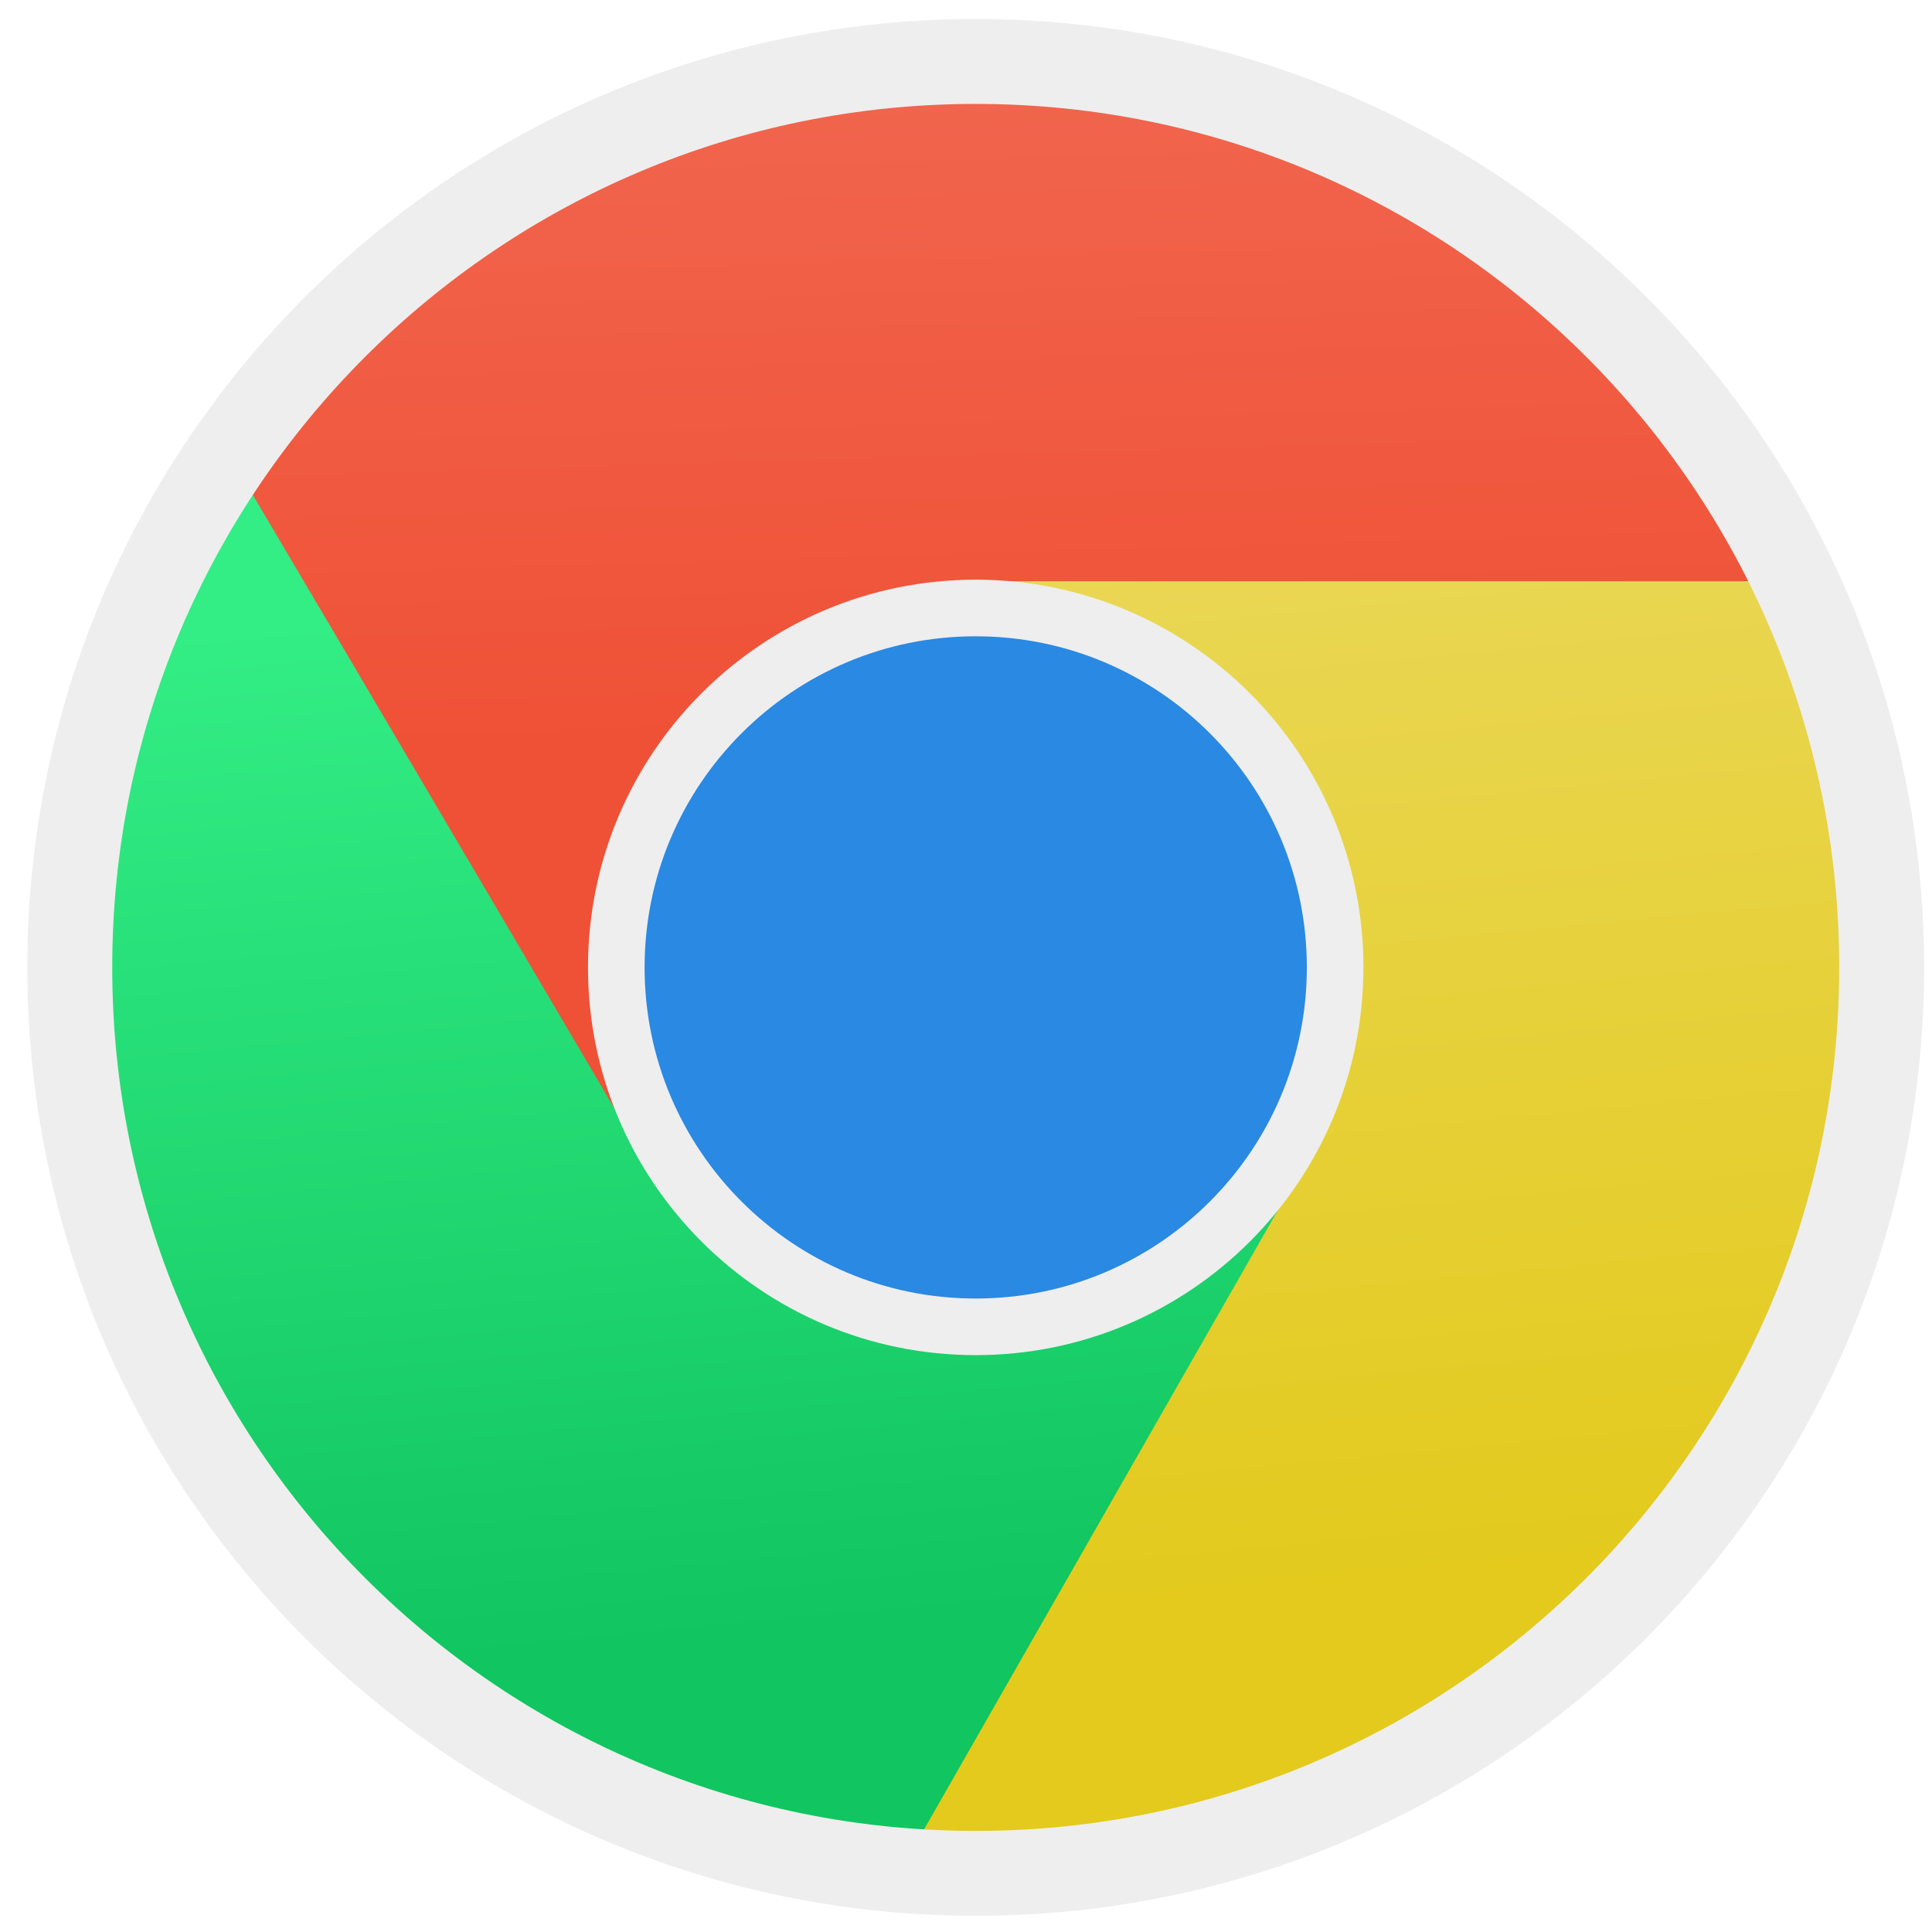
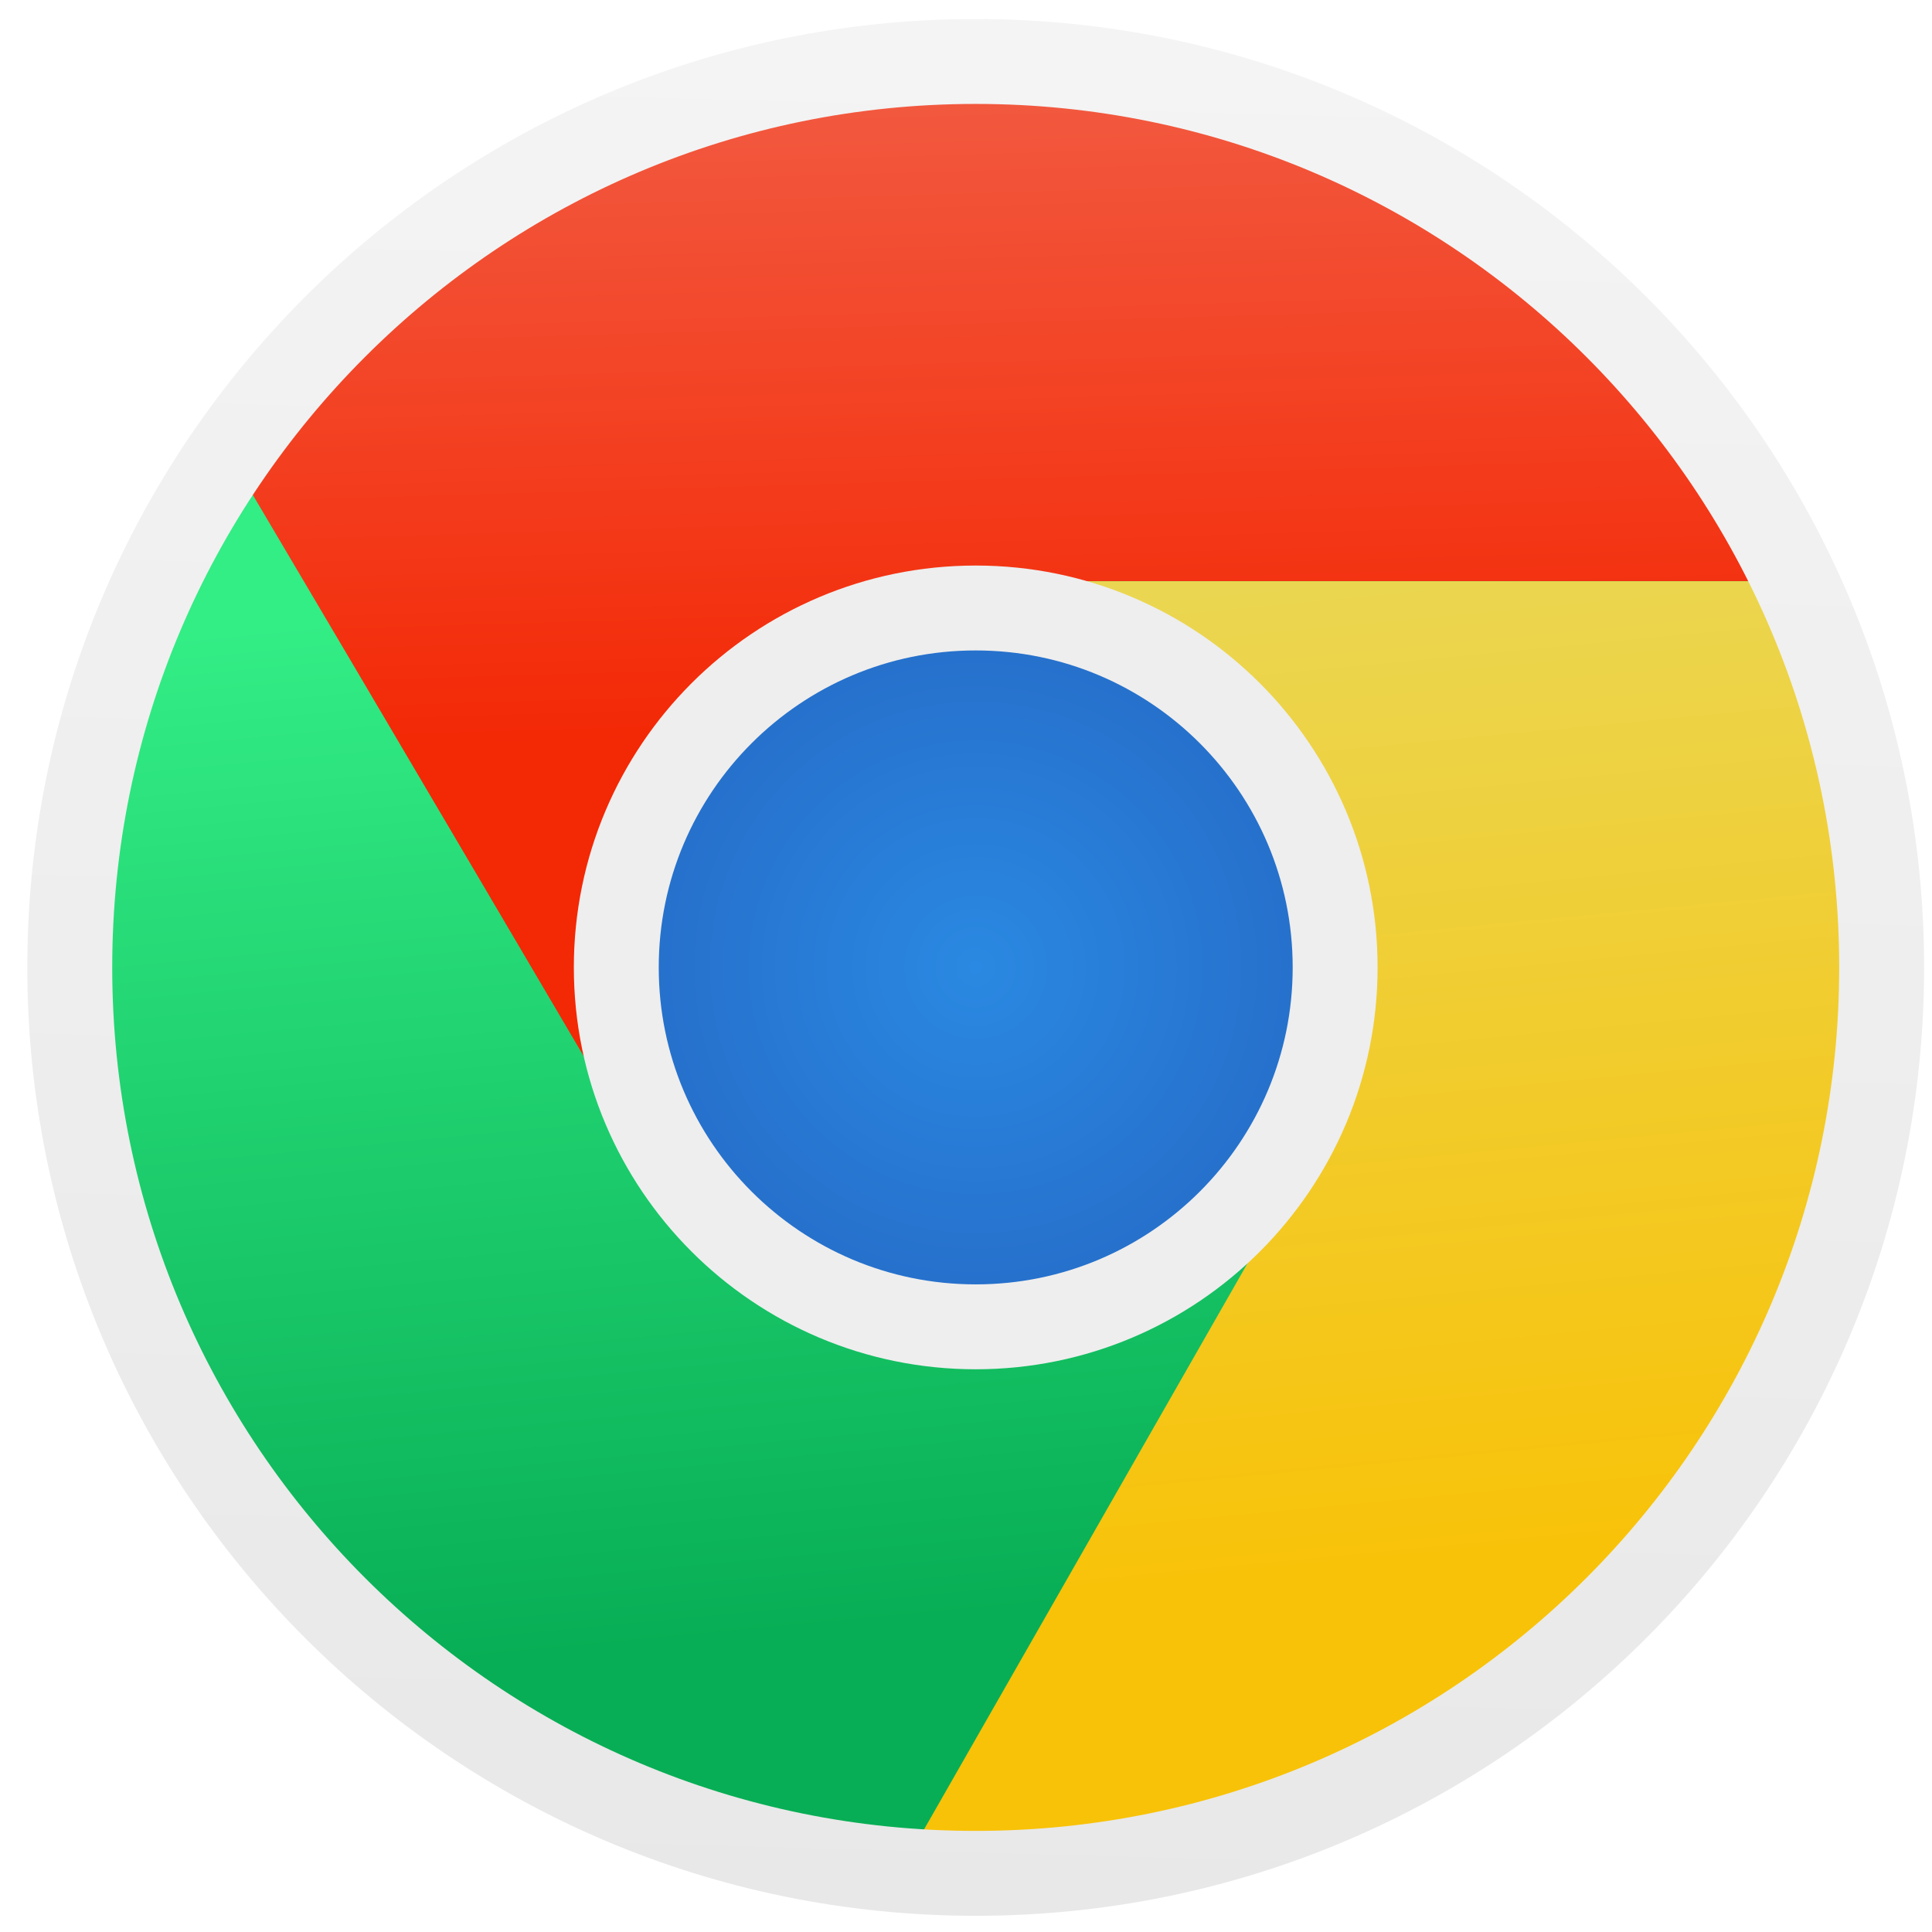
- <svg xmlns="http://www.w3.org/2000/svg" height="136.533" viewBox="0 0 136.533 136.533" width="136.533">
+ <svg xmlns="http://www.w3.org/2000/svg" xmlns:xlink="http://www.w3.org/1999/xlink" height="136.533" viewBox="0 0 136.533 136.533" width="136.533" version="1.1" id="svg29">
+   <defs id="defs33">
+     <linearGradient id="linearGradient862">
+       <stop style="stop-color:#2a89e2;stop-opacity:1;" offset="0" id="stop858" />
+       <stop style="stop-color:#256ac6;stop-opacity:1" offset="1" id="stop860" />
+     </linearGradient>
+     <linearGradient id="linearGradient846">
+       <stop style="stop-color:#f4f4f4;stop-opacity:1" offset="0" id="stop842" />
+       <stop style="stop-color:#e8e8e8;stop-opacity:1" offset="1" id="stop844" />
+     </linearGradient>
+     <linearGradient xlink:href="#linearGradient846" id="linearGradient848" x1="65.859" y1="1.835" x2="62.212" y2="136.343" gradientUnits="userSpaceOnUse" />
+     <radialGradient xlink:href="#linearGradient862" id="radialGradient864" cx="68.953" cy="68.366" fx="68.953" fy="68.366" r="28.4" gradientUnits="userSpaceOnUse" />
+   </defs>
  <linearGradient id="a" gradientUnits="userSpaceOnUse" x1="65.281" x2="67.13" y1="-10.604" y2="51.878">
-     <stop offset="0" stop-color="#f26c56" />
-     <stop offset="1" stop-color="#ef5136" />
+     <stop offset="0" stop-color="#f26c56" id="stop2" />
+     <stop offset="1" stop-color="#ef5136" id="stop4" style="stop-color:#f32805;stop-opacity:1" />
  </linearGradient>
  <linearGradient id="b" gradientUnits="userSpaceOnUse" x1="35.486" x2="42.542" y1="42.621" y2="116.673">
-     <stop offset="0" stop-color="#33ed85" />
-     <stop offset="1" stop-color="#11c560" />
+     <stop offset="0" stop-color="#33ed85" id="stop7" />
+     <stop offset="1" stop-color="#11c560" id="stop9" style="stop-color:#08ae55;stop-opacity:1" />
  </linearGradient>
  <linearGradient id="c" gradientUnits="userSpaceOnUse" x1="35.486" x2="42.542" y1="42.621" y2="116.673">
-     <stop offset="0" stop-color="#ead755" />
-     <stop offset="1" stop-color="#e3ca1d" />
+     <stop offset="0" stop-color="#ead755" id="stop12" />
+     <stop offset="1" stop-color="#e3ca1d" id="stop14" style="stop-color:#f8c208;stop-opacity:1" />
  </linearGradient>
-   <circle cx="68.953" cy="68.366" fill="url(#a)" r="64.022" />
-   <path d="m16.184 32.125a64.022 64.022 0 0 0 -11.252 36.24 64.022 64.022 0 0 0 64.021 64.021 64.022 64.022 0 0 0 64.021-64.021 64.022 64.022 0 0 0 -6.182-27.289h-60.262l-22.562 38.182s-17.678-30.065-27.785-47.133z" fill="url(#b)" />
-   <path d="m66.531 41.076 26.033 40.496-28.902 50.58c1.747.143 3.507.234 5.291.234 35.358-0 64.021-28.663 64.021-64.021-.023-9.441-2.134-18.76-6.182-27.289z" fill="url(#c)" />
-   <g stroke="#eee">
-     <circle cx="68.953" cy="68.366" fill="#2a89e2" r="25.4" stroke-width="4" />
-     <circle cx="68.953" cy="68.366" fill="none" r="64.022" stroke-width="6" />
+   <circle cx="68.953" cy="68.366" fill="url(#a)" r="64.022" id="circle17" />
+   <path d="m16.184 32.125a64.022 64.022 0 0 0 -11.252 36.24 64.022 64.022 0 0 0 64.021 64.021 64.022 64.022 0 0 0 64.021-64.021 64.022 64.022 0 0 0 -6.182-27.289h-60.262l-22.562 38.182s-17.678-30.065-27.785-47.133z" fill="url(#b)" id="path19" />
+   <path d="m66.531 41.076 26.033 40.496-28.902 50.58c1.747.143 3.507.234 5.291.234 35.358-0 64.021-28.663 64.021-64.021-.023-9.441-2.134-18.76-6.182-27.289z" fill="url(#c)" id="path21" />
+   <g stroke="#eee" id="g27">
+     <circle cx="68.953" cy="68.366" fill="#2a89e2" r="25.4" stroke-width="4" id="circle23" style="stroke-width:6;stroke-miterlimit:4;stroke-dasharray:none;fill-opacity:1;fill:url(#radialGradient864)" />
+     <circle cx="68.953" cy="68.366" fill="none" r="64.022" stroke-width="6" id="circle25" style="stroke:url(#linearGradient848)" />
  </g>
</svg>
